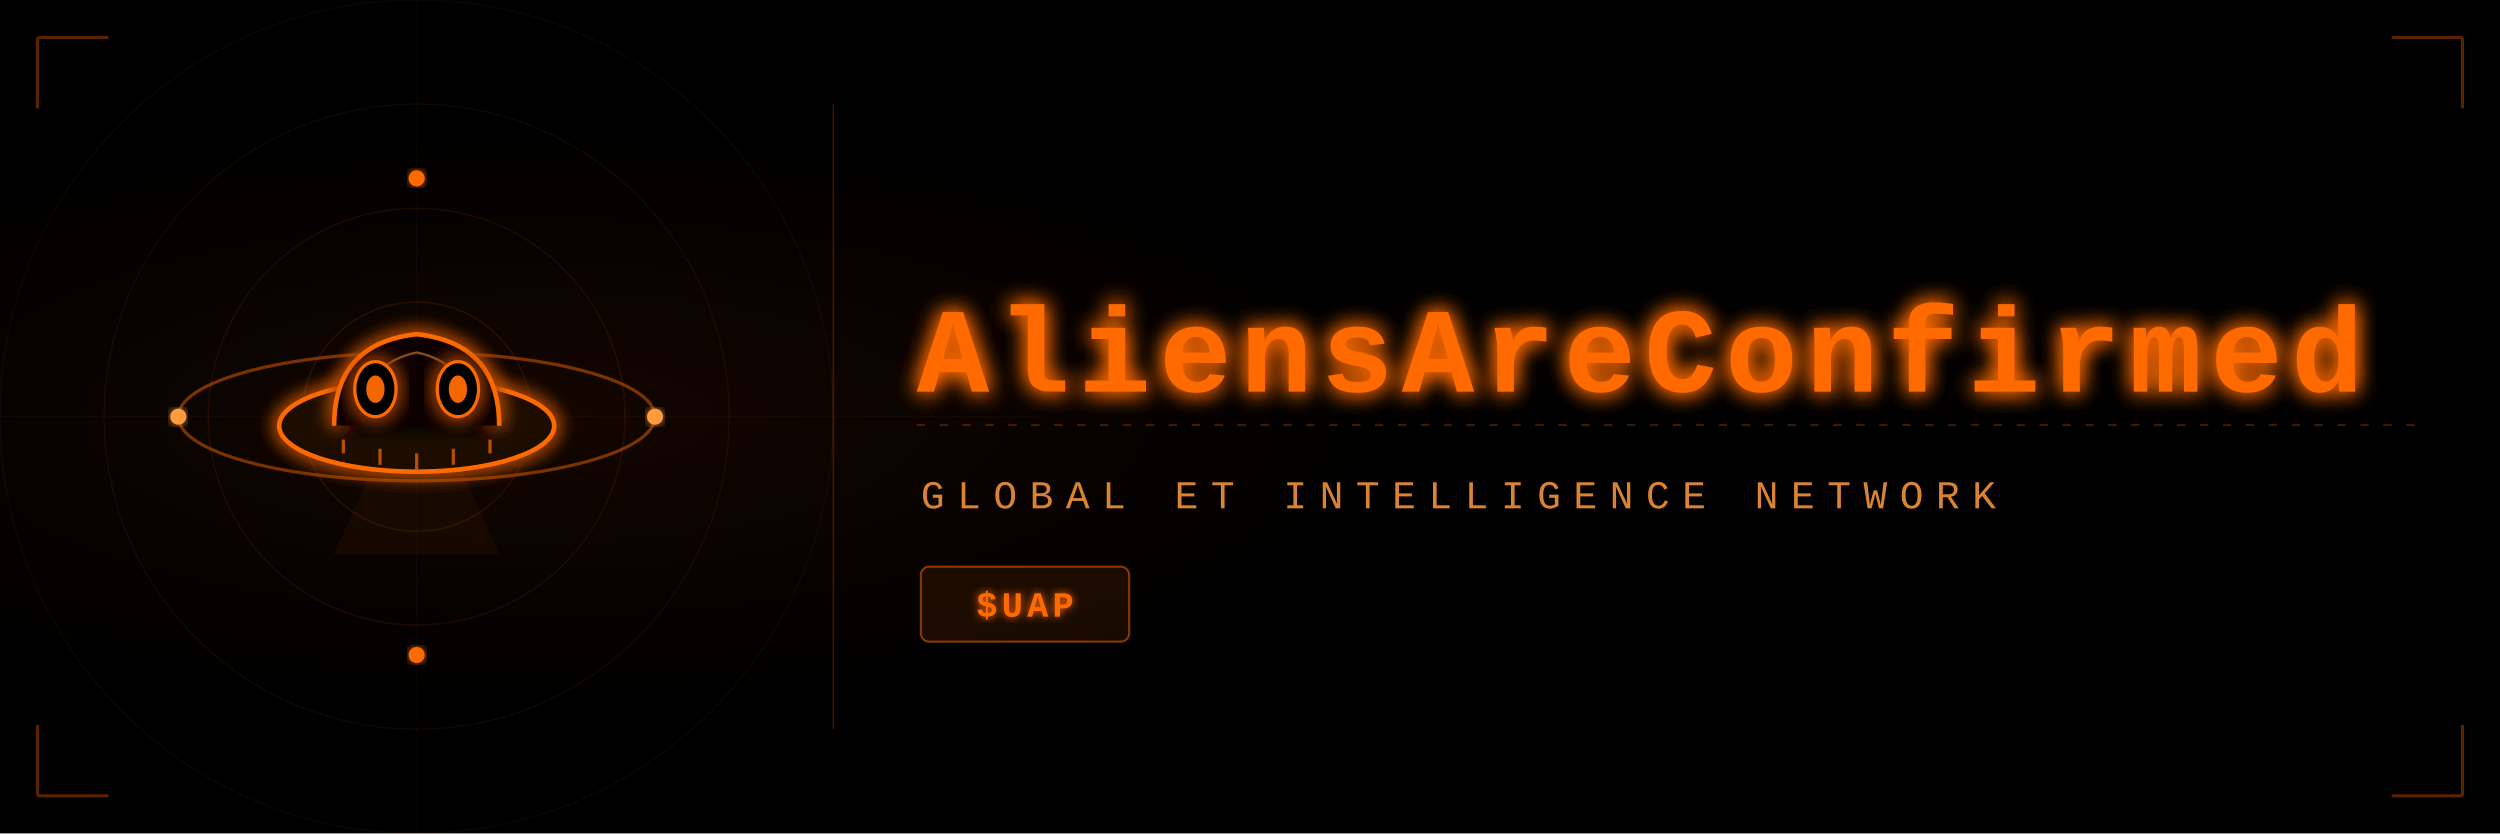
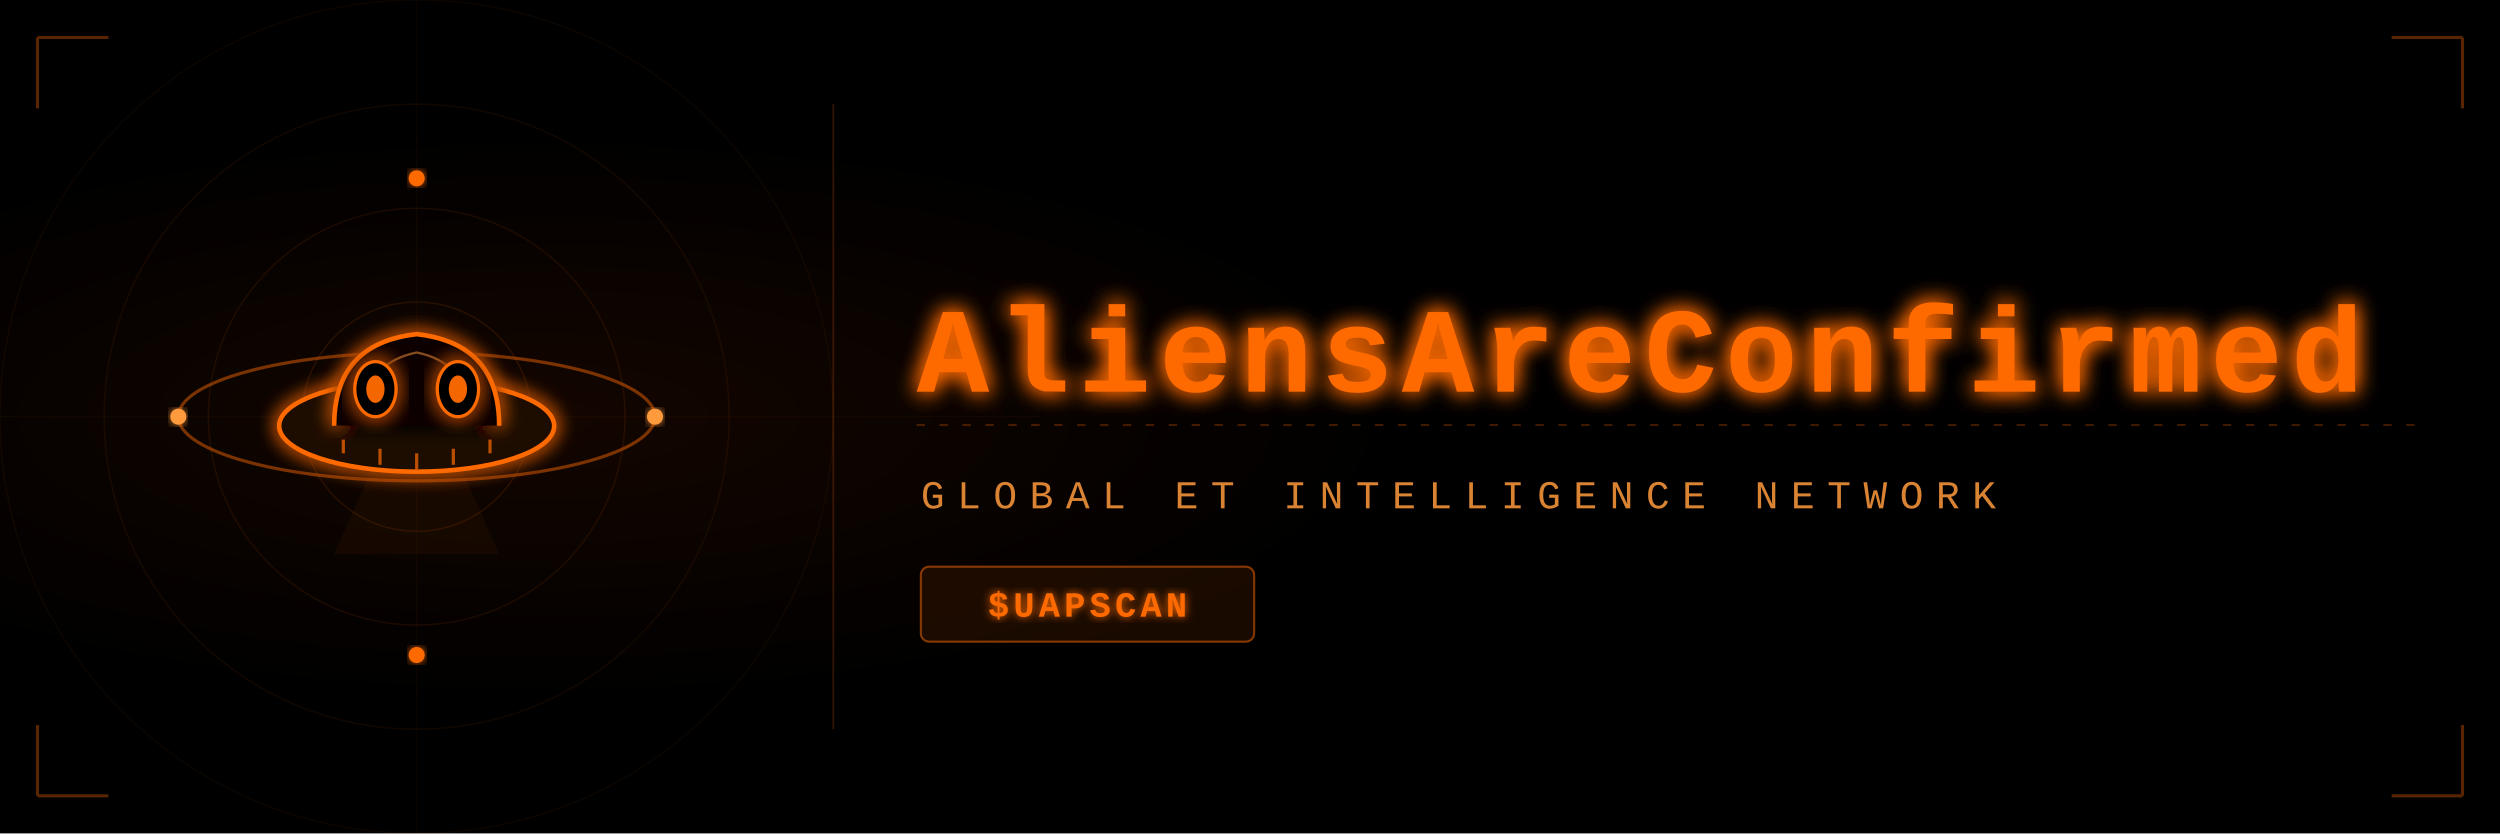
<svg xmlns="http://www.w3.org/2000/svg" viewBox="0 0 1200 400" width="1200" height="400">
  <defs>
    <radialGradient id="bgGlow" cx="22%" cy="50%" r="35%">
      <stop offset="0%" stop-color="#1a0800" />
      <stop offset="100%" stop-color="#000000" />
    </radialGradient>
    <filter id="textGlow" x="-5%" y="-40%" width="110%" height="180%">
      <feGaussianBlur stdDeviation="5" result="blur" />
      <feMerge>
        <feMergeNode in="blur" />
        <feMergeNode in="blur" />
        <feMergeNode in="SourceGraphic" />
      </feMerge>
    </filter>
    <filter id="logoGlow" x="-30%" y="-30%" width="160%" height="160%">
      <feGaussianBlur stdDeviation="4" result="blur" />
      <feMerge>
        <feMergeNode in="blur" />
        <feMergeNode in="blur" />
        <feMergeNode in="SourceGraphic" />
      </feMerge>
    </filter>
    <filter id="subtleGlow">
      <feGaussianBlur stdDeviation="2" result="blur" />
      <feMerge>
        <feMergeNode in="blur" />
        <feMergeNode in="SourceGraphic" />
      </feMerge>
    </filter>
  </defs>
  <rect width="1200" height="400" fill="url(#bgGlow)" />
  <rect width="1200" height="400" fill="#000000" opacity="0.25" />
  <circle cx="200" cy="200" r="55" fill="none" stroke="#FF6B00" stroke-width="0.7" stroke-opacity="0.12" />
  <circle cx="200" cy="200" r="100" fill="none" stroke="#FF6B00" stroke-width="0.7" stroke-opacity="0.09" />
  <circle cx="200" cy="200" r="150" fill="none" stroke="#FF6B00" stroke-width="0.7" stroke-opacity="0.07" />
  <circle cx="200" cy="200" r="200" fill="none" stroke="#FF6B00" stroke-width="0.7" stroke-opacity="0.05" />
  <line x1="200" y1="0" x2="200" y2="400" stroke="#FF6B00" stroke-width="0.5" stroke-opacity="0.05" />
  <line x1="0" y1="200" x2="500" y2="200" stroke="#FF6B00" stroke-width="0.5" stroke-opacity="0.05" />
  <g transform="translate(68, 68) scale(1.1)">
    <ellipse cx="120" cy="120" rx="104" ry="28" stroke="#FF6B00" stroke-width="1.4" fill="none" stroke-opacity="0.45" />
    <ellipse cx="120" cy="124" rx="60" ry="20" fill="#1a0800" stroke="#FF6B00" stroke-width="2" filter="url(#logoGlow)" />
    <path d="M84 124 Q84 88 120 84 Q156 88 156 124" fill="#0f0500" stroke="#FF6B00" stroke-width="2" filter="url(#logoGlow)" />
    <path d="M96 116 Q100 96 120 92 Q140 96 144 116" fill="none" stroke="#FF9A3C" stroke-width="1" stroke-opacity="0.5" />
    <line x1="88" y1="130" x2="88" y2="136" stroke="#FF6B00" stroke-width="1.4" stroke-opacity="0.7" />
    <line x1="104" y1="134" x2="104" y2="141" stroke="#FF6B00" stroke-width="1.4" stroke-opacity="0.7" />
    <line x1="120" y1="136" x2="120" y2="143" stroke="#FF6B00" stroke-width="1.4" stroke-opacity="0.7" />
    <line x1="136" y1="134" x2="136" y2="141" stroke="#FF6B00" stroke-width="1.4" stroke-opacity="0.7" />
    <line x1="152" y1="130" x2="152" y2="136" stroke="#FF6B00" stroke-width="1.4" stroke-opacity="0.7" />
    <path d="M100 144 L84 180 L156 180 L140 144" fill="#FF6B00" fill-opacity="0.05" />
    <ellipse cx="102" cy="108" rx="9" ry="12" fill="#000" stroke="#FF6B00" stroke-width="1.4" filter="url(#logoGlow)" />
    <ellipse cx="102" cy="108" rx="4" ry="6" fill="#FF6B00" fill-opacity="0.95" />
    <ellipse cx="138" cy="108" rx="9" ry="12" fill="#000" stroke="#FF6B00" stroke-width="1.4" filter="url(#logoGlow)" />
    <ellipse cx="138" cy="108" rx="4" ry="6" fill="#FF6B00" fill-opacity="0.95" />
    <circle cx="120" cy="16" r="3.5" fill="#FF6B00" filter="url(#subtleGlow)" />
    <circle cx="224" cy="120" r="3.5" fill="#FF9A3C" filter="url(#subtleGlow)" />
    <circle cx="120" cy="224" r="3.5" fill="#FF6B00" filter="url(#subtleGlow)" />
    <circle cx="16" cy="120" r="3.5" fill="#FF9A3C" filter="url(#subtleGlow)" />
  </g>
  <line x1="400" y1="50" x2="400" y2="350" stroke="#FF6B00" stroke-width="0.8" stroke-opacity="0.2" />
  <text x="440" y="188" font-family="'Courier New', 'Lucida Console', monospace" font-size="58" font-weight="900" letter-spacing="4" fill="#FF6B00" filter="url(#textGlow)">AliensAreConfirmed</text>
  <line x1="440" y1="204" x2="1160" y2="204" stroke="#FF6B00" stroke-width="1" stroke-opacity="0.25" stroke-dasharray="4 7" />
  <text x="442" y="244" font-family="'Courier New', 'Lucida Console', monospace" font-size="19" font-weight="400" letter-spacing="6" fill="#FF9A3C" opacity="0.85">GLOBAL ET INTELLIGENCE NETWORK</text>
-   <rect x="442" y="272" width="100" height="36" rx="4" fill="#FF6B00" fill-opacity="0.1" stroke="#FF6B00" stroke-width="1" stroke-opacity="0.5" />
-   <text x="492" y="296" font-family="'Courier New', 'Lucida Console', monospace" font-size="17" font-weight="700" letter-spacing="2" fill="#FF6B00" text-anchor="middle" filter="url(#subtleGlow)">$UAP</text>
+   <rect x="442" y="272" width="160" height="36" rx="4" fill="#FF6B00" fill-opacity="0.1" stroke="#FF6B00" stroke-width="1" stroke-opacity="0.5" />
+   <text x="522" y="296" font-family="'Courier New', 'Lucida Console', monospace" font-size="17" font-weight="700" letter-spacing="2" fill="#FF6B00" text-anchor="middle" filter="url(#subtleGlow)">$UAPSCAN</text>
  <path d="M18 18 L18 52 M18 18 L52 18" stroke="#FF6B00" stroke-width="1.5" stroke-opacity="0.35" fill="none" />
  <path d="M1182 18 L1182 52 M1182 18 L1148 18" stroke="#FF6B00" stroke-width="1.5" stroke-opacity="0.35" fill="none" />
  <path d="M18 382 L18 348 M18 382 L52 382" stroke="#FF6B00" stroke-width="1.5" stroke-opacity="0.35" fill="none" />
  <path d="M1182 382 L1182 348 M1182 382 L1148 382" stroke="#FF6B00" stroke-width="1.5" stroke-opacity="0.35" fill="none" />
</svg>
